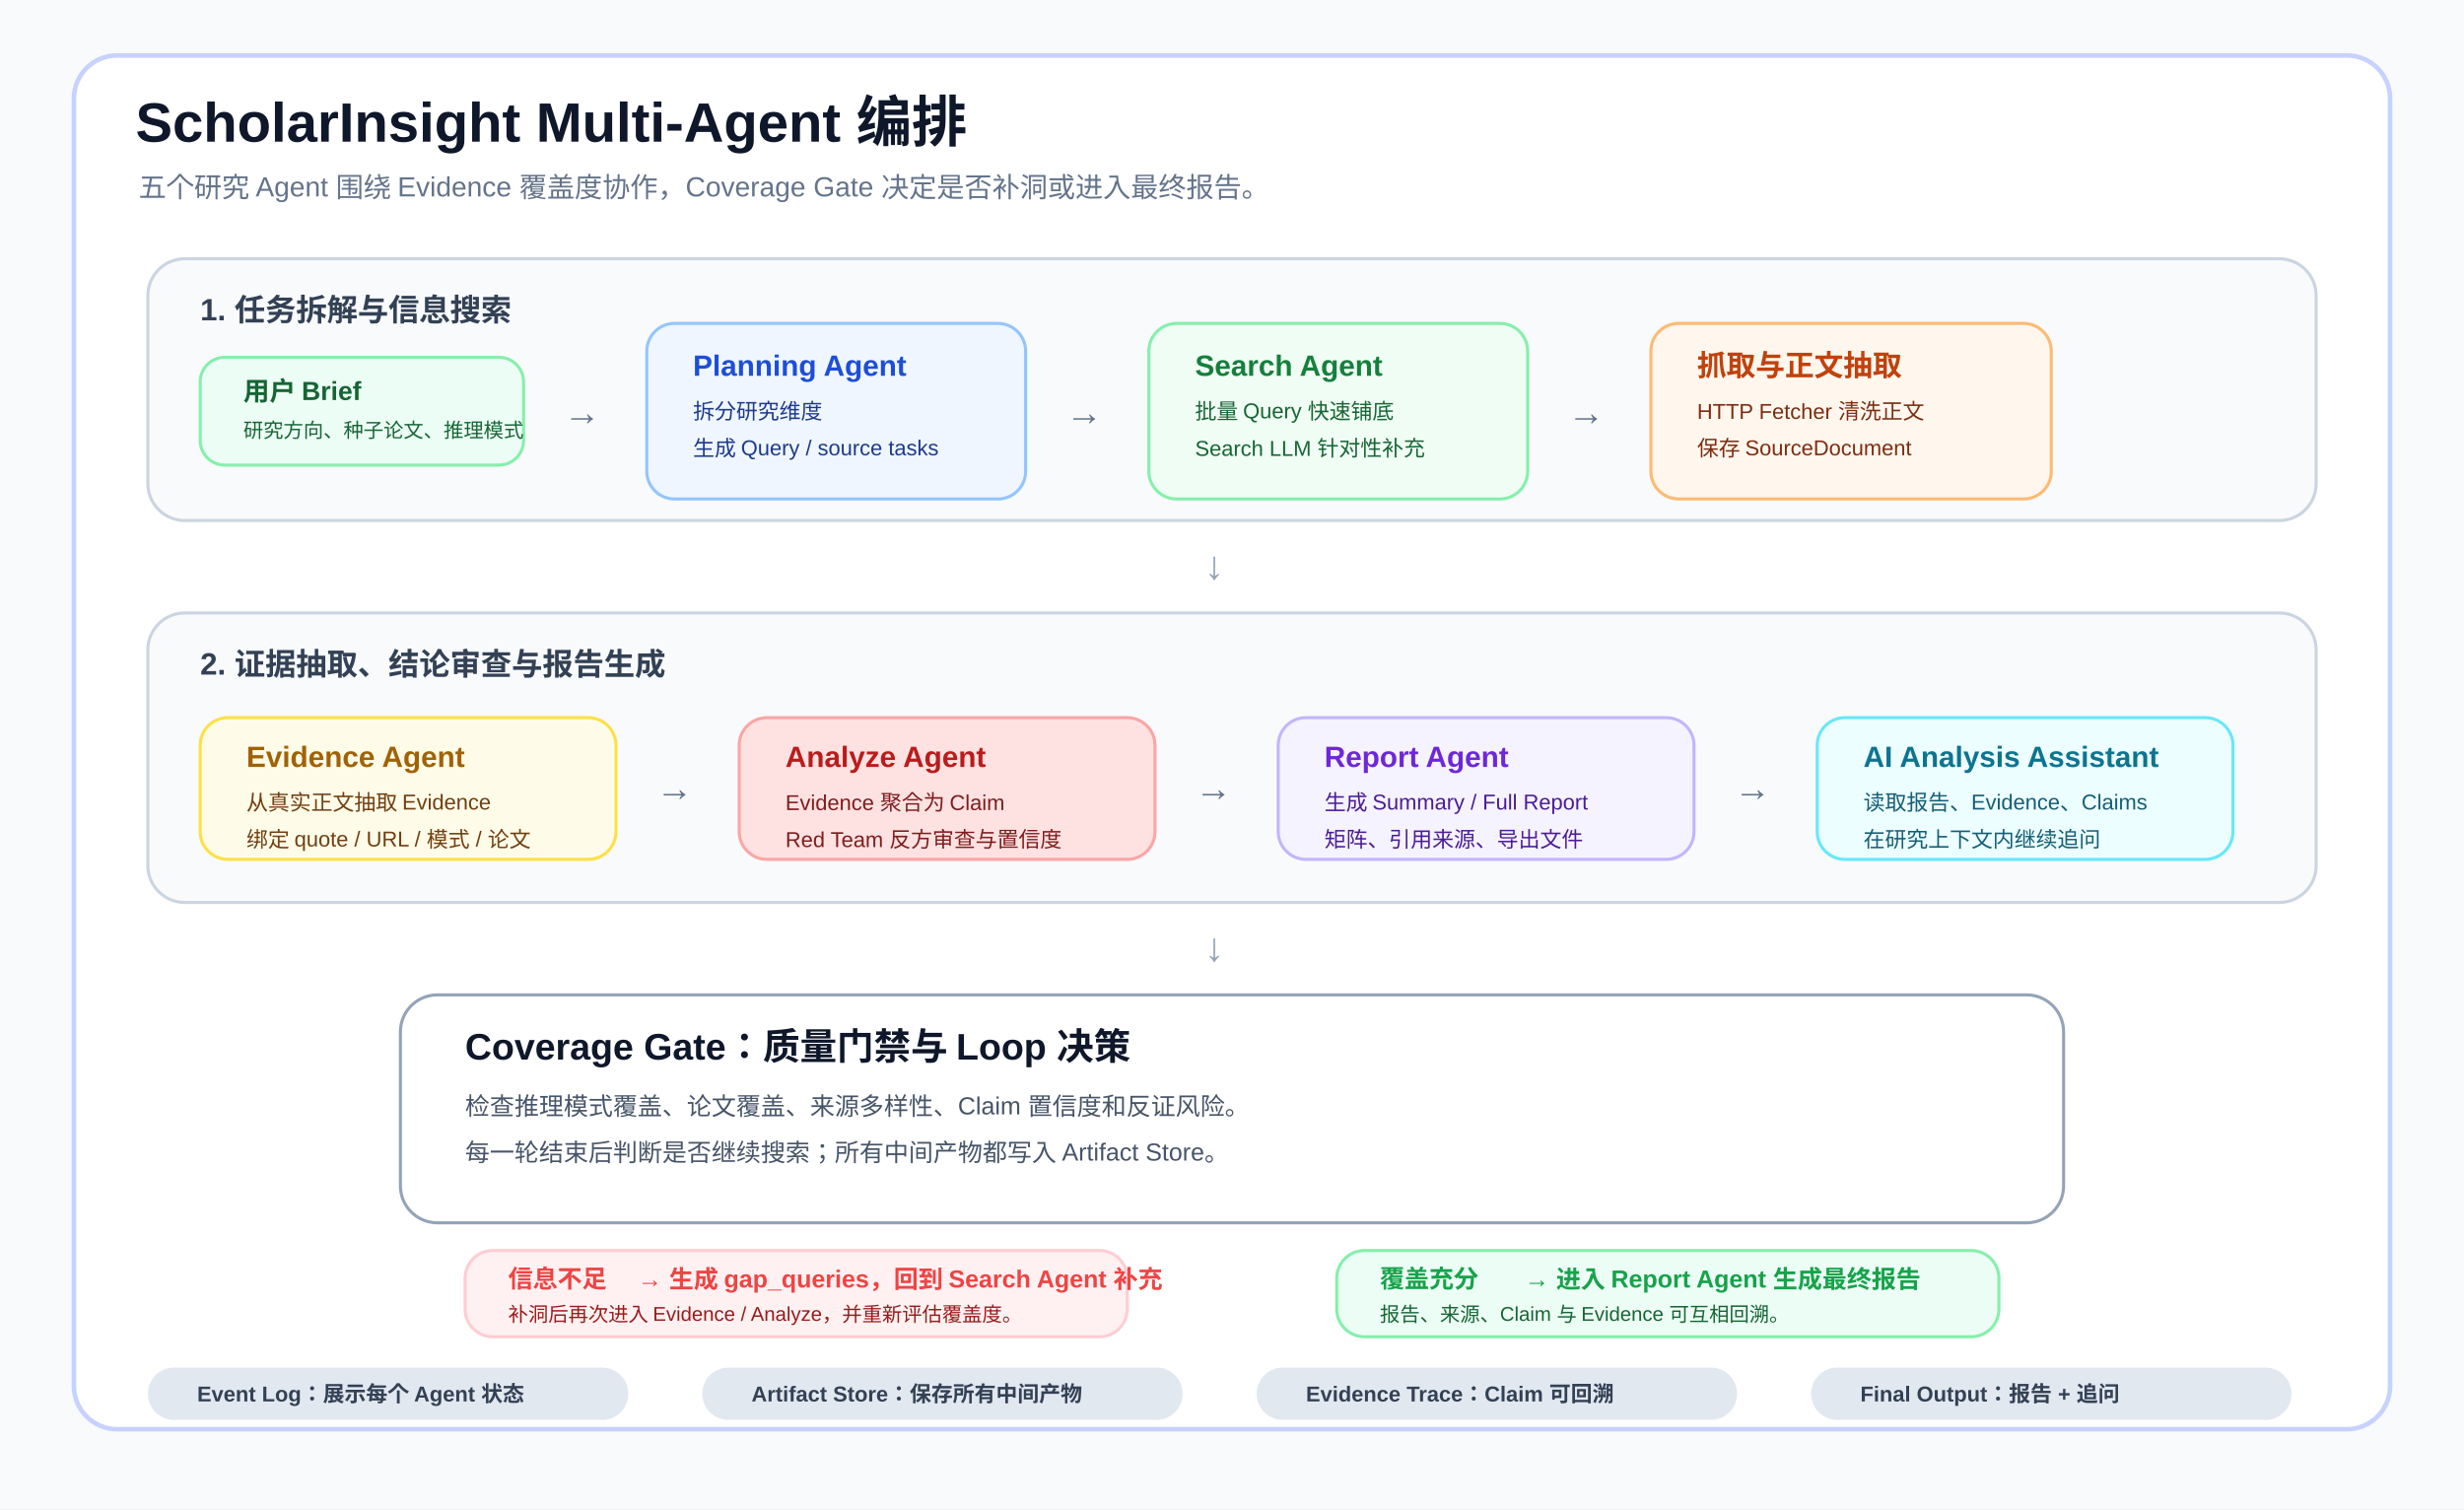
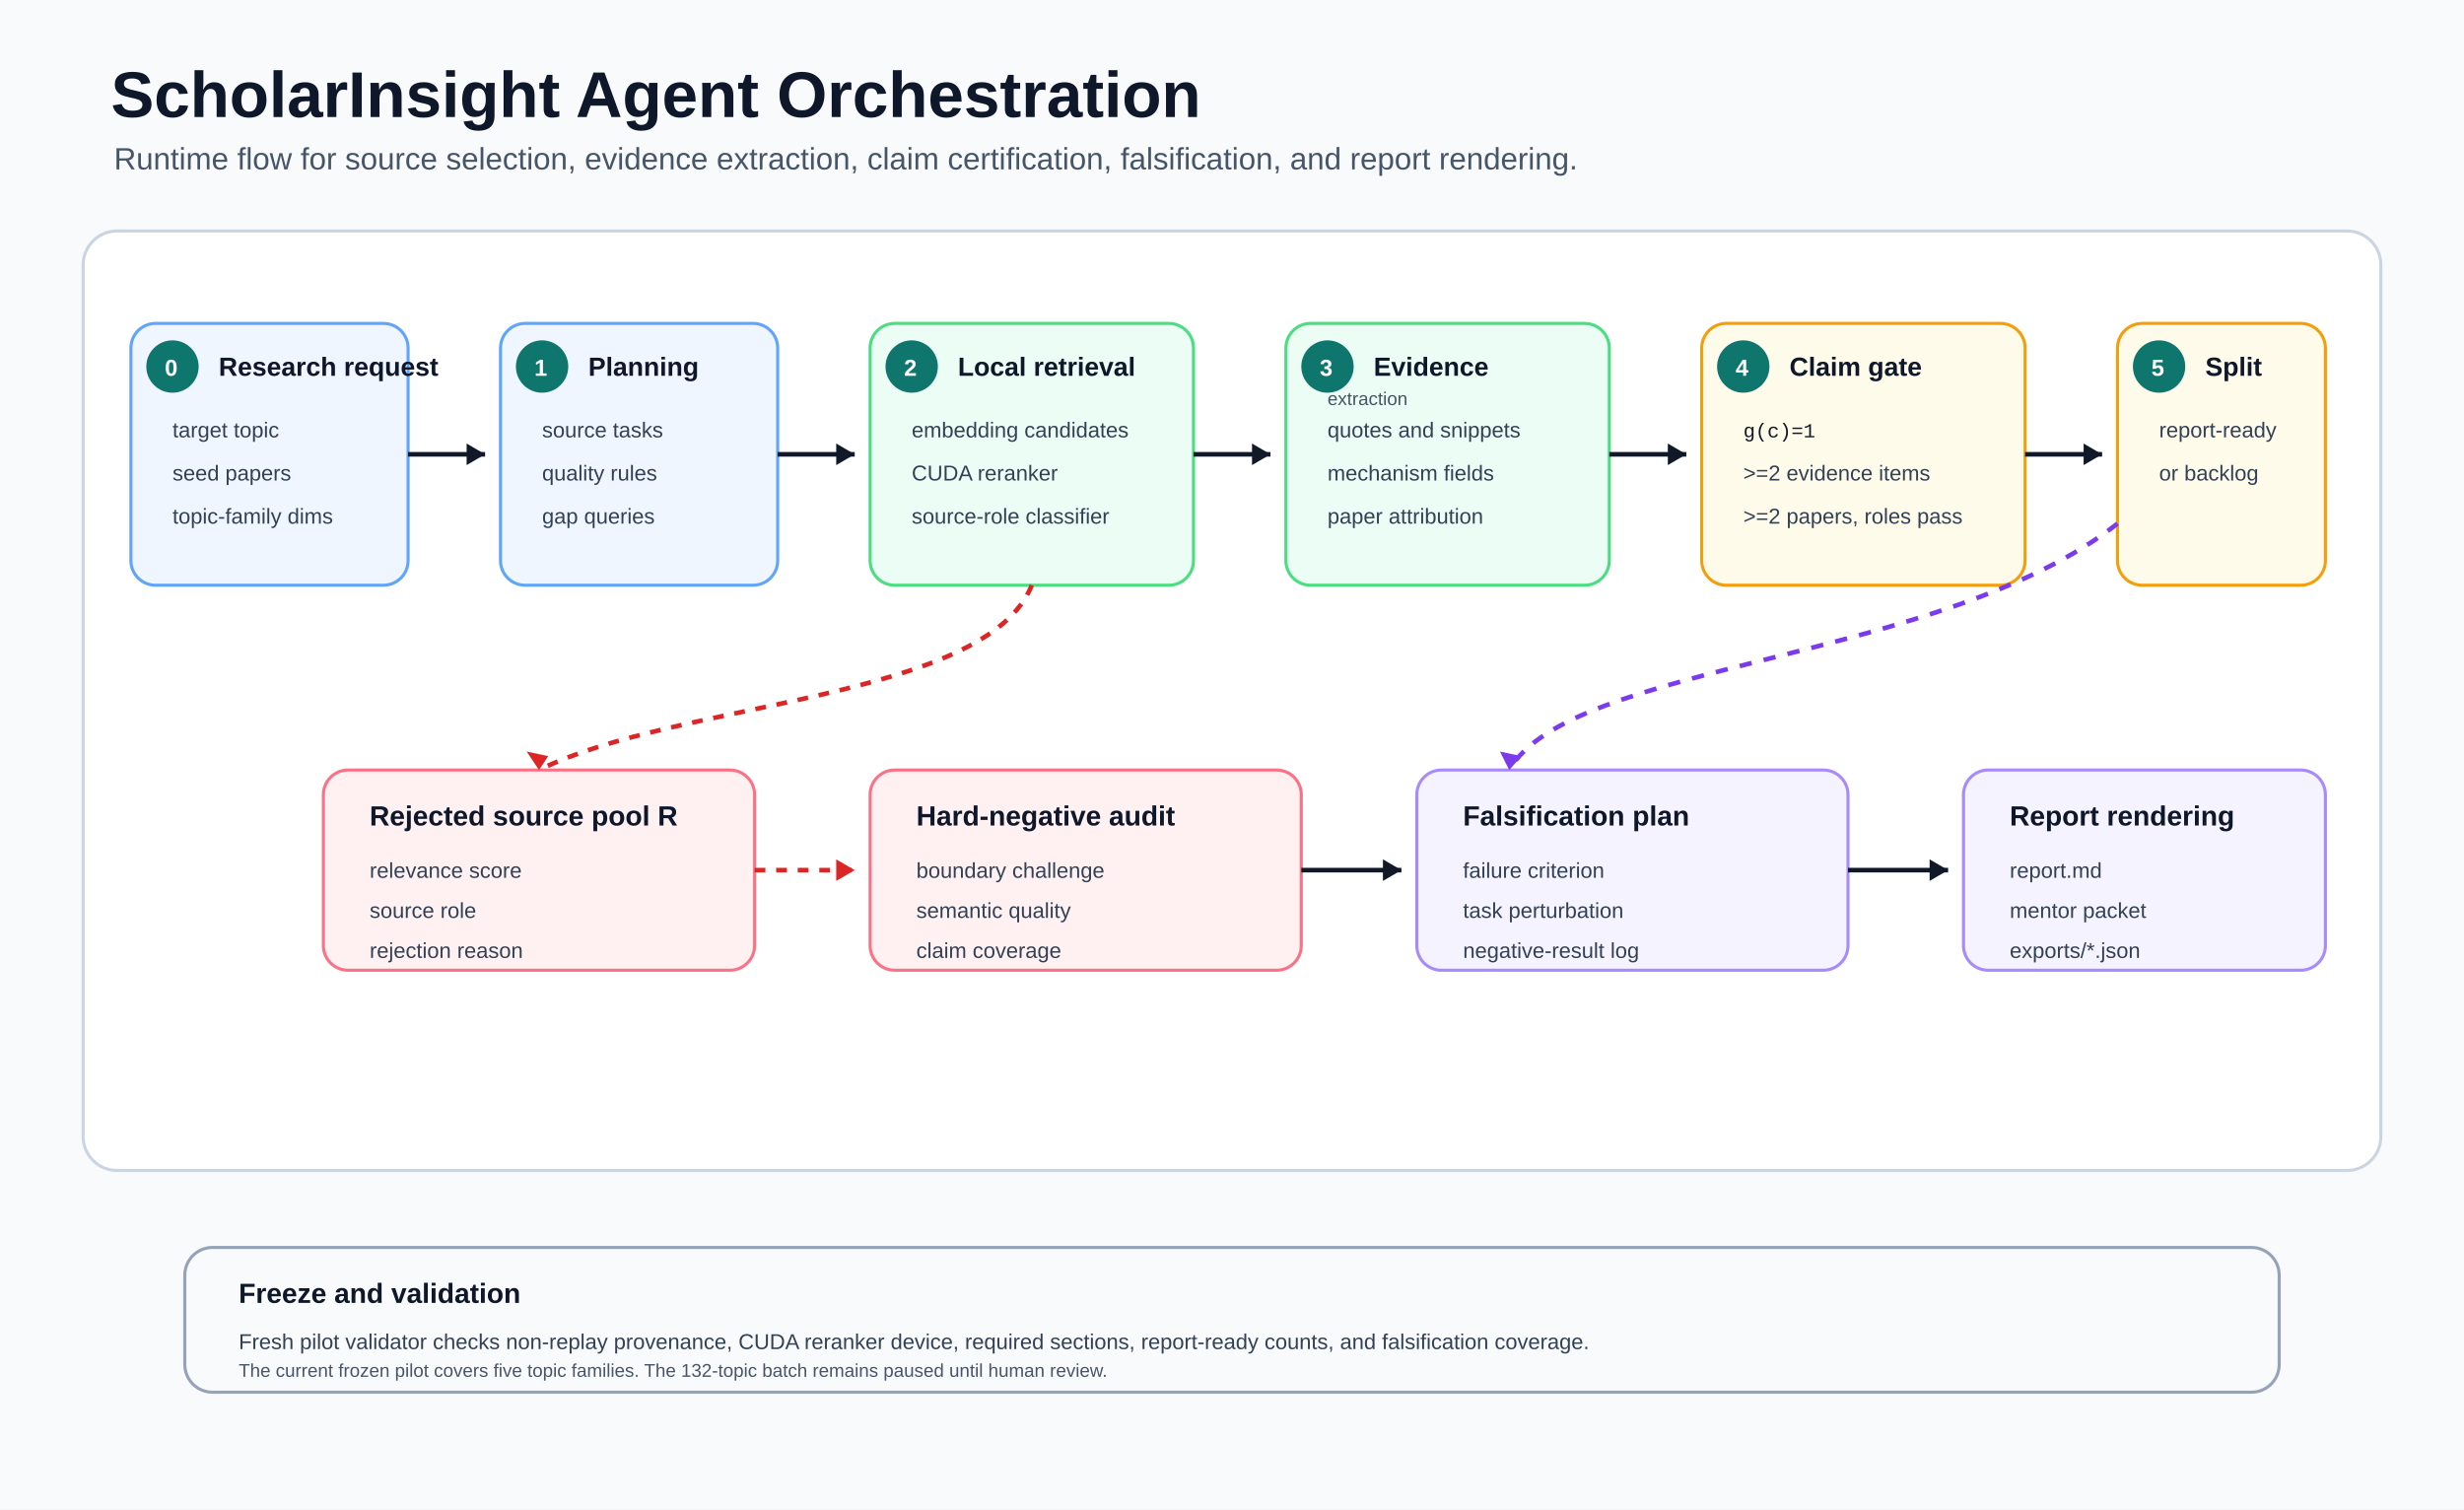
<svg xmlns="http://www.w3.org/2000/svg" viewBox="0 0 1600 980" width="1600" height="980">
  <rect x="0" y="0" width="1600" height="980" fill="#f8fafc" />
-   <rect x="48" y="36" width="1504" height="892" rx="28" fill="#ffffff" stroke="#c7d2fe" stroke-width="3" />
-   <text x="88" y="92" font-family="Arial, Microsoft YaHei, sans-serif" font-size="36" font-weight="700" fill="#0f172a">ScholarInsight Multi-Agent 编排</text>
-   <text x="90" y="128" font-family="Arial, Microsoft YaHei, sans-serif" font-size="18" fill="#64748b">五个研究 Agent 围绕 Evidence 覆盖度协作，Coverage Gate 决定是否补洞或进入最终报告。</text>
-   <rect x="96" y="168" width="1408" height="170" rx="24" fill="#f8fafc" stroke="#cbd5e1" stroke-width="2" />
-   <text x="130" y="208" font-family="Arial, Microsoft YaHei, sans-serif" font-size="20" font-weight="700" fill="#334155">1. 任务拆解与信息搜索</text>
-   <rect x="130" y="232" width="210" height="70" rx="16" fill="#ecfdf5" stroke="#86efac" stroke-width="2" />
-   <text x="158" y="260" font-family="Arial, Microsoft YaHei, sans-serif" font-size="17" font-weight="700" fill="#166534">用户 Brief</text>
-   <text x="158" y="284" font-family="Arial, Microsoft YaHei, sans-serif" font-size="13" fill="#166534">研究方向、种子论文、推理模式</text>
-   <text x="366" y="276" font-family="Arial, Microsoft YaHei, sans-serif" font-size="24" font-weight="700" fill="#64748b">→</text>
-   <rect x="420" y="210" width="246" height="114" rx="18" fill="#eff6ff" stroke="#93c5fd" stroke-width="2" />
-   <text x="450" y="244" font-family="Arial, Microsoft YaHei, sans-serif" font-size="19" font-weight="700" fill="#1d4ed8">Planning Agent</text>
-   <text x="450" y="272" font-family="Arial, Microsoft YaHei, sans-serif" font-size="14" fill="#1e3a8a">拆分研究维度</text>
-   <text x="450" y="296" font-family="Arial, Microsoft YaHei, sans-serif" font-size="14" fill="#1e3a8a">生成 Query / source tasks</text>
-   <text x="692" y="276" font-family="Arial, Microsoft YaHei, sans-serif" font-size="24" font-weight="700" fill="#64748b">→</text>
-   <rect x="746" y="210" width="246" height="114" rx="18" fill="#f0fdf4" stroke="#86efac" stroke-width="2" />
-   <text x="776" y="244" font-family="Arial, Microsoft YaHei, sans-serif" font-size="19" font-weight="700" fill="#15803d">Search Agent</text>
-   <text x="776" y="272" font-family="Arial, Microsoft YaHei, sans-serif" font-size="14" fill="#166534">批量 Query 快速铺底</text>
-   <text x="776" y="296" font-family="Arial, Microsoft YaHei, sans-serif" font-size="14" fill="#166534">Search LLM 针对性补充</text>
-   <text x="1018" y="276" font-family="Arial, Microsoft YaHei, sans-serif" font-size="24" font-weight="700" fill="#64748b">→</text>
-   <rect x="1072" y="210" width="260" height="114" rx="18" fill="#fff7ed" stroke="#fdba74" stroke-width="2" />
-   <text x="1102" y="244" font-family="Arial, Microsoft YaHei, sans-serif" font-size="19" font-weight="700" fill="#c2410c">抓取与正文抽取</text>
-   <text x="1102" y="272" font-family="Arial, Microsoft YaHei, sans-serif" font-size="14" fill="#7c2d12">HTTP Fetcher 清洗正文</text>
-   <text x="1102" y="296" font-family="Arial, Microsoft YaHei, sans-serif" font-size="14" fill="#7c2d12">保存 SourceDocument</text>
-   <text x="782" y="376" font-family="Arial, Microsoft YaHei, sans-serif" font-size="26" font-weight="700" fill="#94a3b8">↓</text>
-   <rect x="96" y="398" width="1408" height="188" rx="24" fill="#f8fafc" stroke="#cbd5e1" stroke-width="2" />
-   <text x="130" y="438" font-family="Arial, Microsoft YaHei, sans-serif" font-size="20" font-weight="700" fill="#334155">2. 证据抽取、结论审查与报告生成</text>
-   <rect x="130" y="466" width="270" height="92" rx="18" fill="#fefce8" stroke="#fde047" stroke-width="2" />
-   <text x="160" y="498" font-family="Arial, Microsoft YaHei, sans-serif" font-size="19" font-weight="700" fill="#a16207">Evidence Agent</text>
-   <text x="160" y="526" font-family="Arial, Microsoft YaHei, sans-serif" font-size="14" fill="#713f12">从真实正文抽取 Evidence</text>
-   <text x="160" y="550" font-family="Arial, Microsoft YaHei, sans-serif" font-size="14" fill="#713f12">绑定 quote / URL / 模式 / 论文</text>
-   <text x="426" y="520" font-family="Arial, Microsoft YaHei, sans-serif" font-size="24" font-weight="700" fill="#64748b">→</text>
-   <rect x="480" y="466" width="270" height="92" rx="18" fill="#fee2e2" stroke="#fca5a5" stroke-width="2" />
-   <text x="510" y="498" font-family="Arial, Microsoft YaHei, sans-serif" font-size="19" font-weight="700" fill="#b91c1c">Analyze Agent</text>
-   <text x="510" y="526" font-family="Arial, Microsoft YaHei, sans-serif" font-size="14" fill="#7f1d1d">Evidence 聚合为 Claim</text>
-   <text x="510" y="550" font-family="Arial, Microsoft YaHei, sans-serif" font-size="14" fill="#7f1d1d">Red Team 反方审查与置信度</text>
-   <text x="776" y="520" font-family="Arial, Microsoft YaHei, sans-serif" font-size="24" font-weight="700" fill="#64748b">→</text>
-   <rect x="830" y="466" width="270" height="92" rx="18" fill="#f5f3ff" stroke="#c4b5fd" stroke-width="2" />
-   <text x="860" y="498" font-family="Arial, Microsoft YaHei, sans-serif" font-size="19" font-weight="700" fill="#6d28d9">Report Agent</text>
-   <text x="860" y="526" font-family="Arial, Microsoft YaHei, sans-serif" font-size="14" fill="#4c1d95">生成 Summary / Full Report</text>
-   <text x="860" y="550" font-family="Arial, Microsoft YaHei, sans-serif" font-size="14" fill="#4c1d95">矩阵、引用来源、导出文件</text>
-   <text x="1126" y="520" font-family="Arial, Microsoft YaHei, sans-serif" font-size="24" font-weight="700" fill="#64748b">→</text>
-   <rect x="1180" y="466" width="270" height="92" rx="18" fill="#ecfeff" stroke="#67e8f9" stroke-width="2" />
-   <text x="1210" y="498" font-family="Arial, Microsoft YaHei, sans-serif" font-size="19" font-weight="700" fill="#0e7490">AI Analysis Assistant</text>
-   <text x="1210" y="526" font-family="Arial, Microsoft YaHei, sans-serif" font-size="14" fill="#155e75">读取报告、Evidence、Claims</text>
-   <text x="1210" y="550" font-family="Arial, Microsoft YaHei, sans-serif" font-size="14" fill="#155e75">在研究上下文内继续追问</text>
-   <text x="782" y="624" font-family="Arial, Microsoft YaHei, sans-serif" font-size="26" font-weight="700" fill="#94a3b8">↓</text>
-   <rect x="260" y="646" width="1080" height="148" rx="24" fill="#ffffff" stroke="#94a3b8" stroke-width="2" />
-   <text x="302" y="688" font-family="Arial, Microsoft YaHei, sans-serif" font-size="24" font-weight="700" fill="#0f172a">Coverage Gate：质量门禁与 Loop 决策</text>
-   <text x="302" y="724" font-family="Arial, Microsoft YaHei, sans-serif" font-size="16" fill="#475569">检查推理模式覆盖、论文覆盖、来源多样性、Claim 置信度和反证风险。</text>
-   <text x="302" y="754" font-family="Arial, Microsoft YaHei, sans-serif" font-size="16" fill="#475569">每一轮结束后判断是否继续搜索；所有中间产物都写入 Artifact Store。</text>
-   <rect x="302" y="812" width="430" height="56" rx="18" fill="#fff1f2" stroke="#fecdd3" stroke-width="2" />
-   <text x="330" y="836" font-family="Arial, Microsoft YaHei, sans-serif" font-size="16" font-weight="700" fill="#ef4444">信息不足</text>
-   <text x="414" y="836" font-family="Arial, Microsoft YaHei, sans-serif" font-size="16" font-weight="700" fill="#ef4444">→ 生成 gap_queries，回到 Search Agent 补充</text>
-   <text x="330" y="858" font-family="Arial, Microsoft YaHei, sans-serif" font-size="13" fill="#991b1b">补洞后再次进入 Evidence / Analyze，并重新评估覆盖度。</text>
-   <rect x="868" y="812" width="430" height="56" rx="18" fill="#ecfdf5" stroke="#86efac" stroke-width="2" />
-   <text x="896" y="836" font-family="Arial, Microsoft YaHei, sans-serif" font-size="16" font-weight="700" fill="#16a34a">覆盖充分</text>
-   <text x="990" y="836" font-family="Arial, Microsoft YaHei, sans-serif" font-size="16" font-weight="700" fill="#16a34a">→ 进入 Report Agent 生成最终报告</text>
-   <text x="896" y="858" font-family="Arial, Microsoft YaHei, sans-serif" font-size="13" fill="#166534">报告、来源、Claim 与 Evidence 可互相回溯。</text>
-   <rect x="96" y="888" width="312" height="34" rx="17" fill="#e2e8f0" />
-   <text x="128" y="910" font-family="Arial, Microsoft YaHei, sans-serif" font-size="14" font-weight="700" fill="#334155">Event Log：展示每个 Agent 状态</text>
-   <rect x="456" y="888" width="312" height="34" rx="17" fill="#e2e8f0" />
-   <text x="488" y="910" font-family="Arial, Microsoft YaHei, sans-serif" font-size="14" font-weight="700" fill="#334155">Artifact Store：保存所有中间产物</text>
-   <rect x="816" y="888" width="312" height="34" rx="17" fill="#e2e8f0" />
-   <text x="848" y="910" font-family="Arial, Microsoft YaHei, sans-serif" font-size="14" font-weight="700" fill="#334155">Evidence Trace：Claim 可回溯</text>
-   <rect x="1176" y="888" width="312" height="34" rx="17" fill="#e2e8f0" />
-   <text x="1208" y="910" font-family="Arial, Microsoft YaHei, sans-serif" font-size="14" font-weight="700" fill="#334155">Final Output：报告 + 追问</text>
+   <text x="72" y="76" font-family="Arial, sans-serif" font-size="42" font-weight="700" fill="#0f172a">ScholarInsight Agent Orchestration</text>
+   <text x="74" y="110" font-family="Arial, sans-serif" font-size="20" fill="#475569">Runtime flow for source selection, evidence extraction, claim certification, falsification, and report rendering.</text>
+   <rect x="54" y="150" width="1492" height="610" rx="22" fill="#ffffff" stroke="#cbd5e1" stroke-width="2" />
+   <rect x="85" y="210" width="180" height="170" rx="16" fill="#eff6ff" stroke="#60a5fa" stroke-width="2" />
+   <circle cx="112" cy="238" r="17" fill="#0f766e" />
+   <text x="107" y="244" font-family="Arial, sans-serif" font-size="15" font-weight="700" fill="#ffffff">0</text>
+   <text x="142" y="244" font-family="Arial, sans-serif" font-size="17" font-weight="700" fill="#0f172a">Research request</text>
+   <text x="112" y="284" font-family="Arial, sans-serif" font-size="14" fill="#334155">target topic</text>
+   <text x="112" y="312" font-family="Arial, sans-serif" font-size="14" fill="#334155">seed papers</text>
+   <text x="112" y="340" font-family="Arial, sans-serif" font-size="14" fill="#334155">topic-family dims</text>
+   <rect x="325" y="210" width="180" height="170" rx="16" fill="#eff6ff" stroke="#60a5fa" stroke-width="2" />
+   <circle cx="352" cy="238" r="17" fill="#0f766e" />
+   <text x="347" y="244" font-family="Arial, sans-serif" font-size="15" font-weight="700" fill="#ffffff">1</text>
+   <text x="382" y="244" font-family="Arial, sans-serif" font-size="17" font-weight="700" fill="#0f172a">Planning</text>
+   <text x="352" y="284" font-family="Arial, sans-serif" font-size="14" fill="#334155">source tasks</text>
+   <text x="352" y="312" font-family="Arial, sans-serif" font-size="14" fill="#334155">quality rules</text>
+   <text x="352" y="340" font-family="Arial, sans-serif" font-size="14" fill="#334155">gap queries</text>
+   <rect x="565" y="210" width="210" height="170" rx="16" fill="#ecfdf5" stroke="#4ade80" stroke-width="2" />
+   <circle cx="592" cy="238" r="17" fill="#0f766e" />
+   <text x="587" y="244" font-family="Arial, sans-serif" font-size="15" font-weight="700" fill="#ffffff">2</text>
+   <text x="622" y="244" font-family="Arial, sans-serif" font-size="17" font-weight="700" fill="#0f172a">Local retrieval</text>
+   <text x="592" y="284" font-family="Arial, sans-serif" font-size="14" fill="#334155">embedding candidates</text>
+   <text x="592" y="312" font-family="Arial, sans-serif" font-size="14" fill="#334155">CUDA reranker</text>
+   <text x="592" y="340" font-family="Arial, sans-serif" font-size="14" fill="#334155">source-role classifier</text>
+   <rect x="835" y="210" width="210" height="170" rx="16" fill="#ecfdf5" stroke="#4ade80" stroke-width="2" />
+   <circle cx="862" cy="238" r="17" fill="#0f766e" />
+   <text x="857" y="244" font-family="Arial, sans-serif" font-size="15" font-weight="700" fill="#ffffff">3</text>
+   <text x="892" y="244" font-family="Arial, sans-serif" font-size="17" font-weight="700" fill="#0f172a">Evidence</text>
+   <text x="862" y="263" font-family="Arial, sans-serif" font-size="12" fill="#475569">extraction</text>
+   <text x="862" y="284" font-family="Arial, sans-serif" font-size="14" fill="#334155">quotes and snippets</text>
+   <text x="862" y="312" font-family="Arial, sans-serif" font-size="14" fill="#334155">mechanism fields</text>
+   <text x="862" y="340" font-family="Arial, sans-serif" font-size="14" fill="#334155">paper attribution</text>
+   <rect x="1105" y="210" width="210" height="170" rx="16" fill="#fffbeb" stroke="#f59e0b" stroke-width="2" />
+   <circle cx="1132" cy="238" r="17" fill="#0f766e" />
+   <text x="1127" y="244" font-family="Arial, sans-serif" font-size="15" font-weight="700" fill="#ffffff">4</text>
+   <text x="1162" y="244" font-family="Arial, sans-serif" font-size="17" font-weight="700" fill="#0f172a">Claim gate</text>
+   <text x="1132" y="284" font-family="Courier New, monospace" font-size="13" fill="#111827">g(c)=1</text>
+   <text x="1132" y="312" font-family="Arial, sans-serif" font-size="14" fill="#334155">&gt;=2 evidence items</text>
+   <text x="1132" y="340" font-family="Arial, sans-serif" font-size="14" fill="#334155">&gt;=2 papers, roles pass</text>
+   <rect x="1375" y="210" width="135" height="170" rx="16" fill="#fffbeb" stroke="#f59e0b" stroke-width="2" />
+   <circle cx="1402" cy="238" r="17" fill="#0f766e" />
+   <text x="1397" y="244" font-family="Arial, sans-serif" font-size="15" font-weight="700" fill="#ffffff">5</text>
+   <text x="1432" y="244" font-family="Arial, sans-serif" font-size="17" font-weight="700" fill="#0f172a">Split</text>
+   <text x="1402" y="284" font-family="Arial, sans-serif" font-size="14" fill="#334155">report-ready</text>
+   <text x="1402" y="312" font-family="Arial, sans-serif" font-size="14" fill="#334155">or backlog</text>
+   <line x1="265" y1="295" x2="315" y2="295" stroke="#111827" stroke-width="3" />
+   <polygon points="315,295 303,288 303,302" fill="#111827" />
+   <line x1="505" y1="295" x2="555" y2="295" stroke="#111827" stroke-width="3" />
+   <polygon points="555,295 543,288 543,302" fill="#111827" />
+   <line x1="775" y1="295" x2="825" y2="295" stroke="#111827" stroke-width="3" />
+   <polygon points="825,295 813,288 813,302" fill="#111827" />
+   <line x1="1045" y1="295" x2="1095" y2="295" stroke="#111827" stroke-width="3" />
+   <polygon points="1095,295 1083,288 1083,302" fill="#111827" />
+   <line x1="1315" y1="295" x2="1365" y2="295" stroke="#111827" stroke-width="3" />
+   <polygon points="1365,295 1353,288 1353,302" fill="#111827" />
+   <rect x="210" y="500" width="280" height="130" rx="16" fill="#fff1f2" stroke="#fb7185" stroke-width="2" />
+   <text x="240" y="536" font-family="Arial, sans-serif" font-size="18" font-weight="700" fill="#0f172a">Rejected source pool R</text>
+   <text x="240" y="570" font-family="Arial, sans-serif" font-size="14" fill="#334155">relevance score</text>
+   <text x="240" y="596" font-family="Arial, sans-serif" font-size="14" fill="#334155">source role</text>
+   <text x="240" y="622" font-family="Arial, sans-serif" font-size="14" fill="#334155">rejection reason</text>
+   <rect x="565" y="500" width="280" height="130" rx="16" fill="#fff1f2" stroke="#fb7185" stroke-width="2" />
+   <text x="595" y="536" font-family="Arial, sans-serif" font-size="18" font-weight="700" fill="#0f172a">Hard-negative audit</text>
+   <text x="595" y="570" font-family="Arial, sans-serif" font-size="14" fill="#334155">boundary challenge</text>
+   <text x="595" y="596" font-family="Arial, sans-serif" font-size="14" fill="#334155">semantic quality</text>
+   <text x="595" y="622" font-family="Arial, sans-serif" font-size="14" fill="#334155">claim coverage</text>
+   <rect x="920" y="500" width="280" height="130" rx="16" fill="#f5f3ff" stroke="#a78bfa" stroke-width="2" />
+   <text x="950" y="536" font-family="Arial, sans-serif" font-size="18" font-weight="700" fill="#0f172a">Falsification plan</text>
+   <text x="950" y="570" font-family="Arial, sans-serif" font-size="14" fill="#334155">failure criterion</text>
+   <text x="950" y="596" font-family="Arial, sans-serif" font-size="14" fill="#334155">task perturbation</text>
+   <text x="950" y="622" font-family="Arial, sans-serif" font-size="14" fill="#334155">negative-result log</text>
+   <rect x="1275" y="500" width="235" height="130" rx="16" fill="#f5f3ff" stroke="#a78bfa" stroke-width="2" />
+   <text x="1305" y="536" font-family="Arial, sans-serif" font-size="18" font-weight="700" fill="#0f172a">Report rendering</text>
+   <text x="1305" y="570" font-family="Arial, sans-serif" font-size="14" fill="#334155">report.md</text>
+   <text x="1305" y="596" font-family="Arial, sans-serif" font-size="14" fill="#334155">mentor packet</text>
+   <text x="1305" y="622" font-family="Arial, sans-serif" font-size="14" fill="#334155">exports/*.json</text>
+   <path d="M670 380 C640 455 440 455 350 500" stroke="#dc2626" stroke-width="3" stroke-dasharray="7 7" fill="none" />
+   <polygon points="350,500 342,488 356,491" fill="#dc2626" />
+   <line x1="490" y1="565" x2="555" y2="565" stroke="#dc2626" stroke-width="3" stroke-dasharray="7 7" />
+   <polygon points="555,565 543,558 543,572" fill="#dc2626" />
+   <line x1="845" y1="565" x2="910" y2="565" stroke="#111827" stroke-width="3" />
+   <polygon points="910,565 898,558 898,572" fill="#111827" />
+   <line x1="1200" y1="565" x2="1265" y2="565" stroke="#111827" stroke-width="3" />
+   <polygon points="1265,565 1253,558 1253,572" fill="#111827" />
+   <path d="M1375 340 C1260 430 1020 430 980 500" stroke="#7c3aed" stroke-width="3" stroke-dasharray="8 8" fill="none" />
+   <polygon points="980,500 974,488 988,491" fill="#7c3aed" />
+   <rect x="120" y="810" width="1360" height="94" rx="18" fill="#f8fafc" stroke="#94a3b8" stroke-width="2" />
+   <text x="155" y="846" font-family="Arial, sans-serif" font-size="18" font-weight="700" fill="#0f172a">Freeze and validation</text>
+   <text x="155" y="876" font-family="Arial, sans-serif" font-size="14" fill="#334155">Fresh pilot validator checks non-replay provenance, CUDA reranker device, required sections, report-ready counts, and falsification coverage.</text>
+   <text x="155" y="894" font-family="Arial, sans-serif" font-size="12" fill="#475569">The current frozen pilot covers five topic families. The 132-topic batch remains paused until human review.</text>
</svg>
